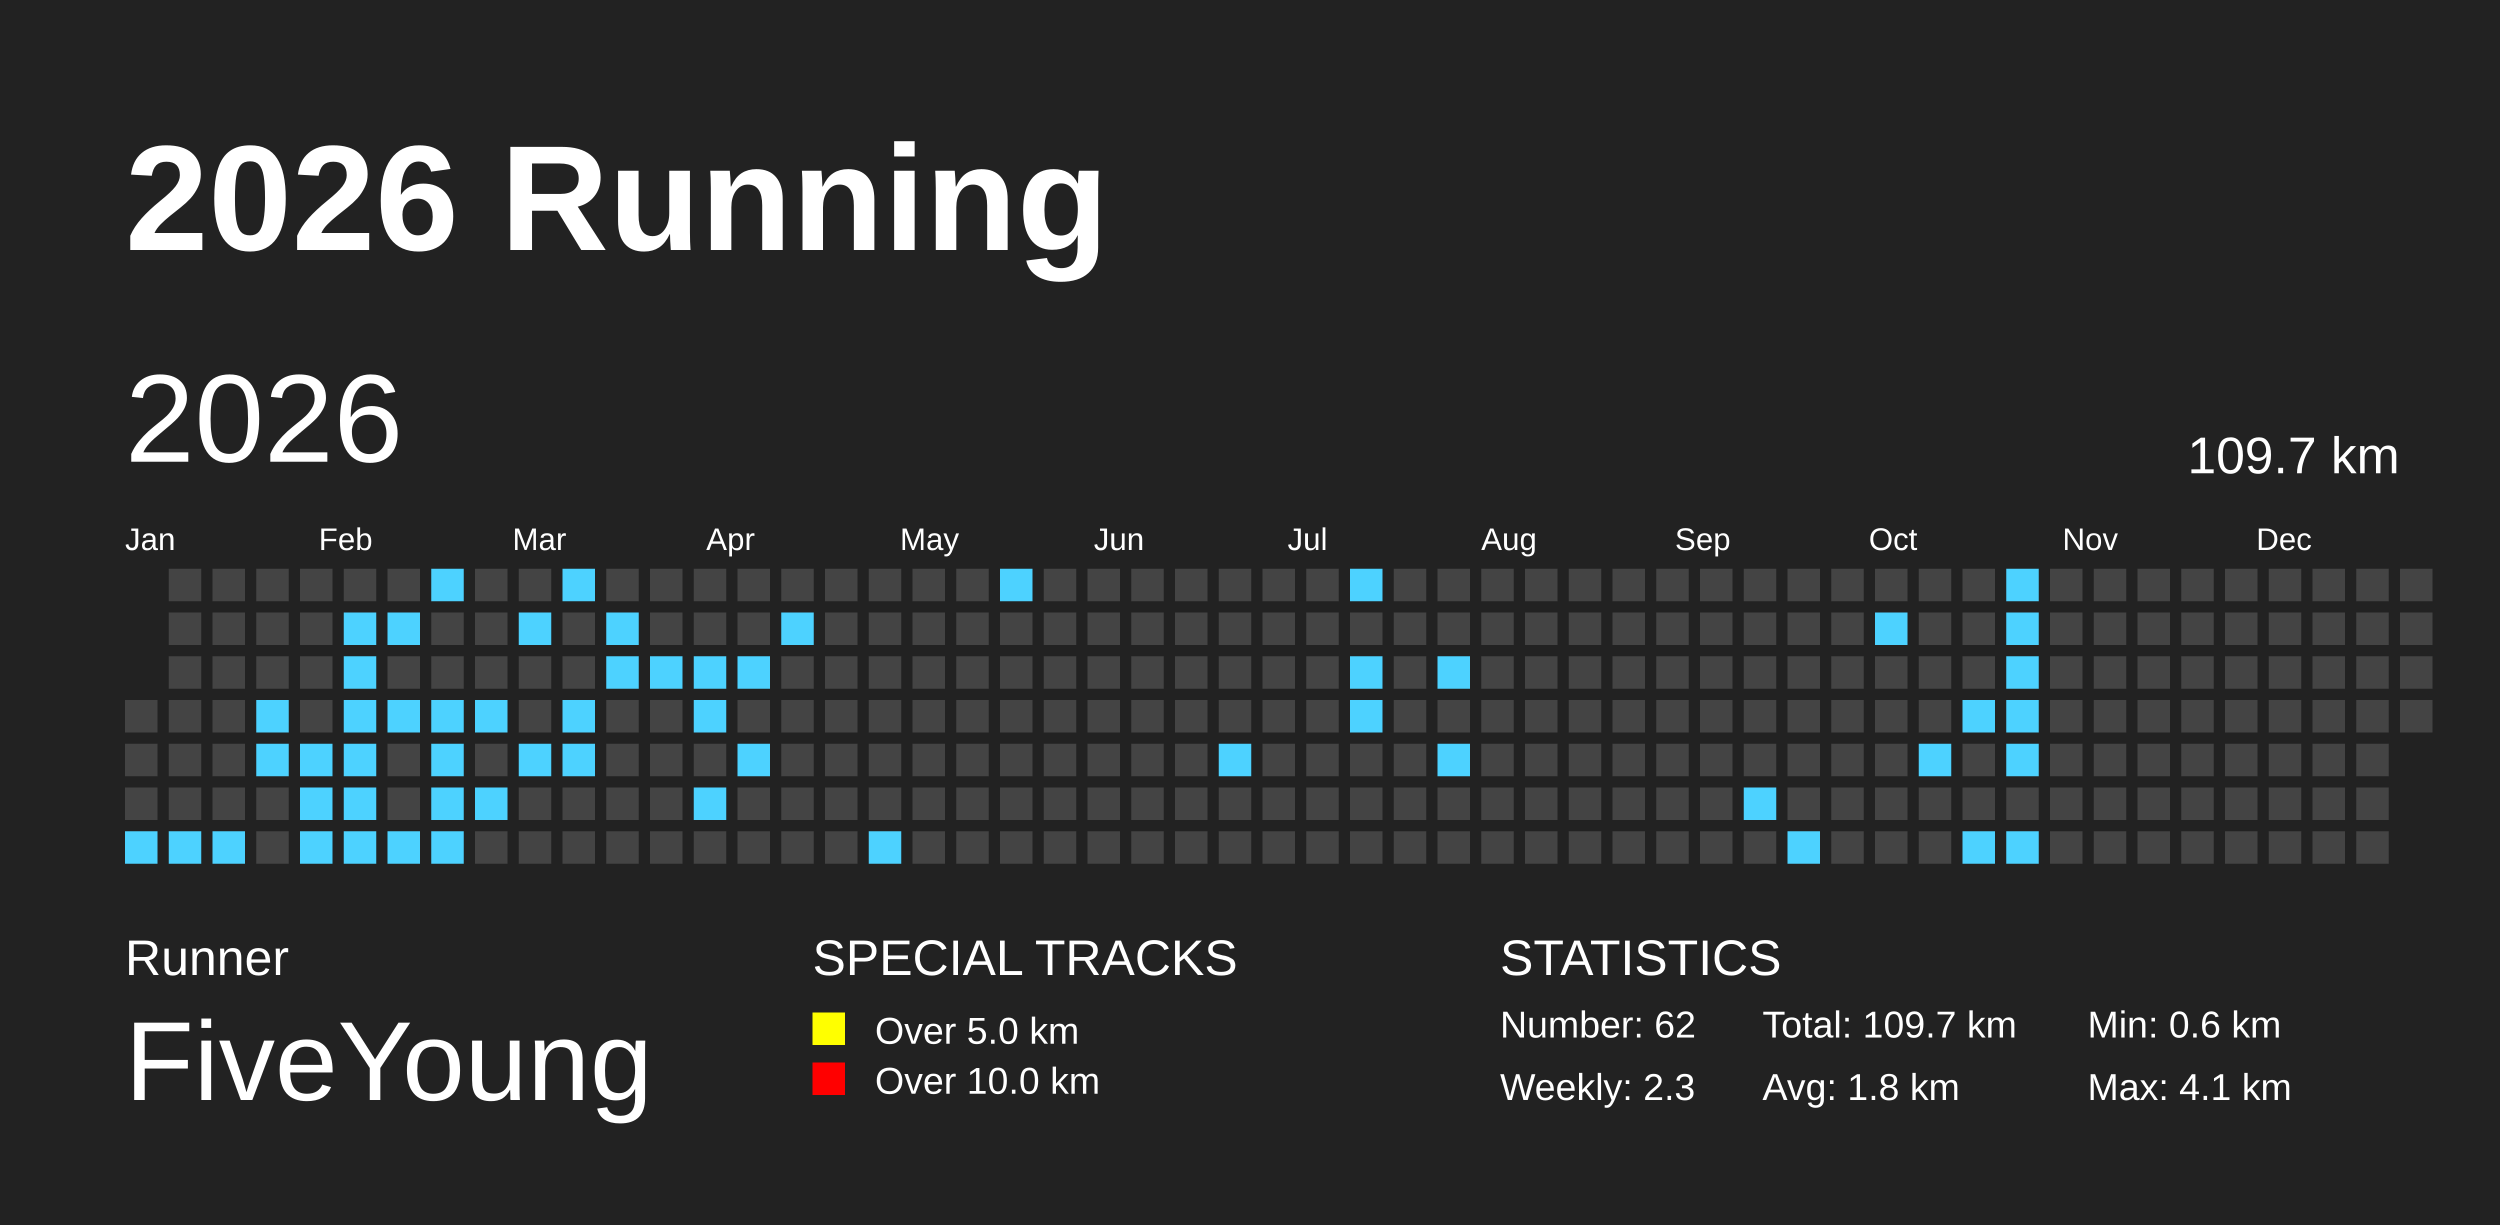
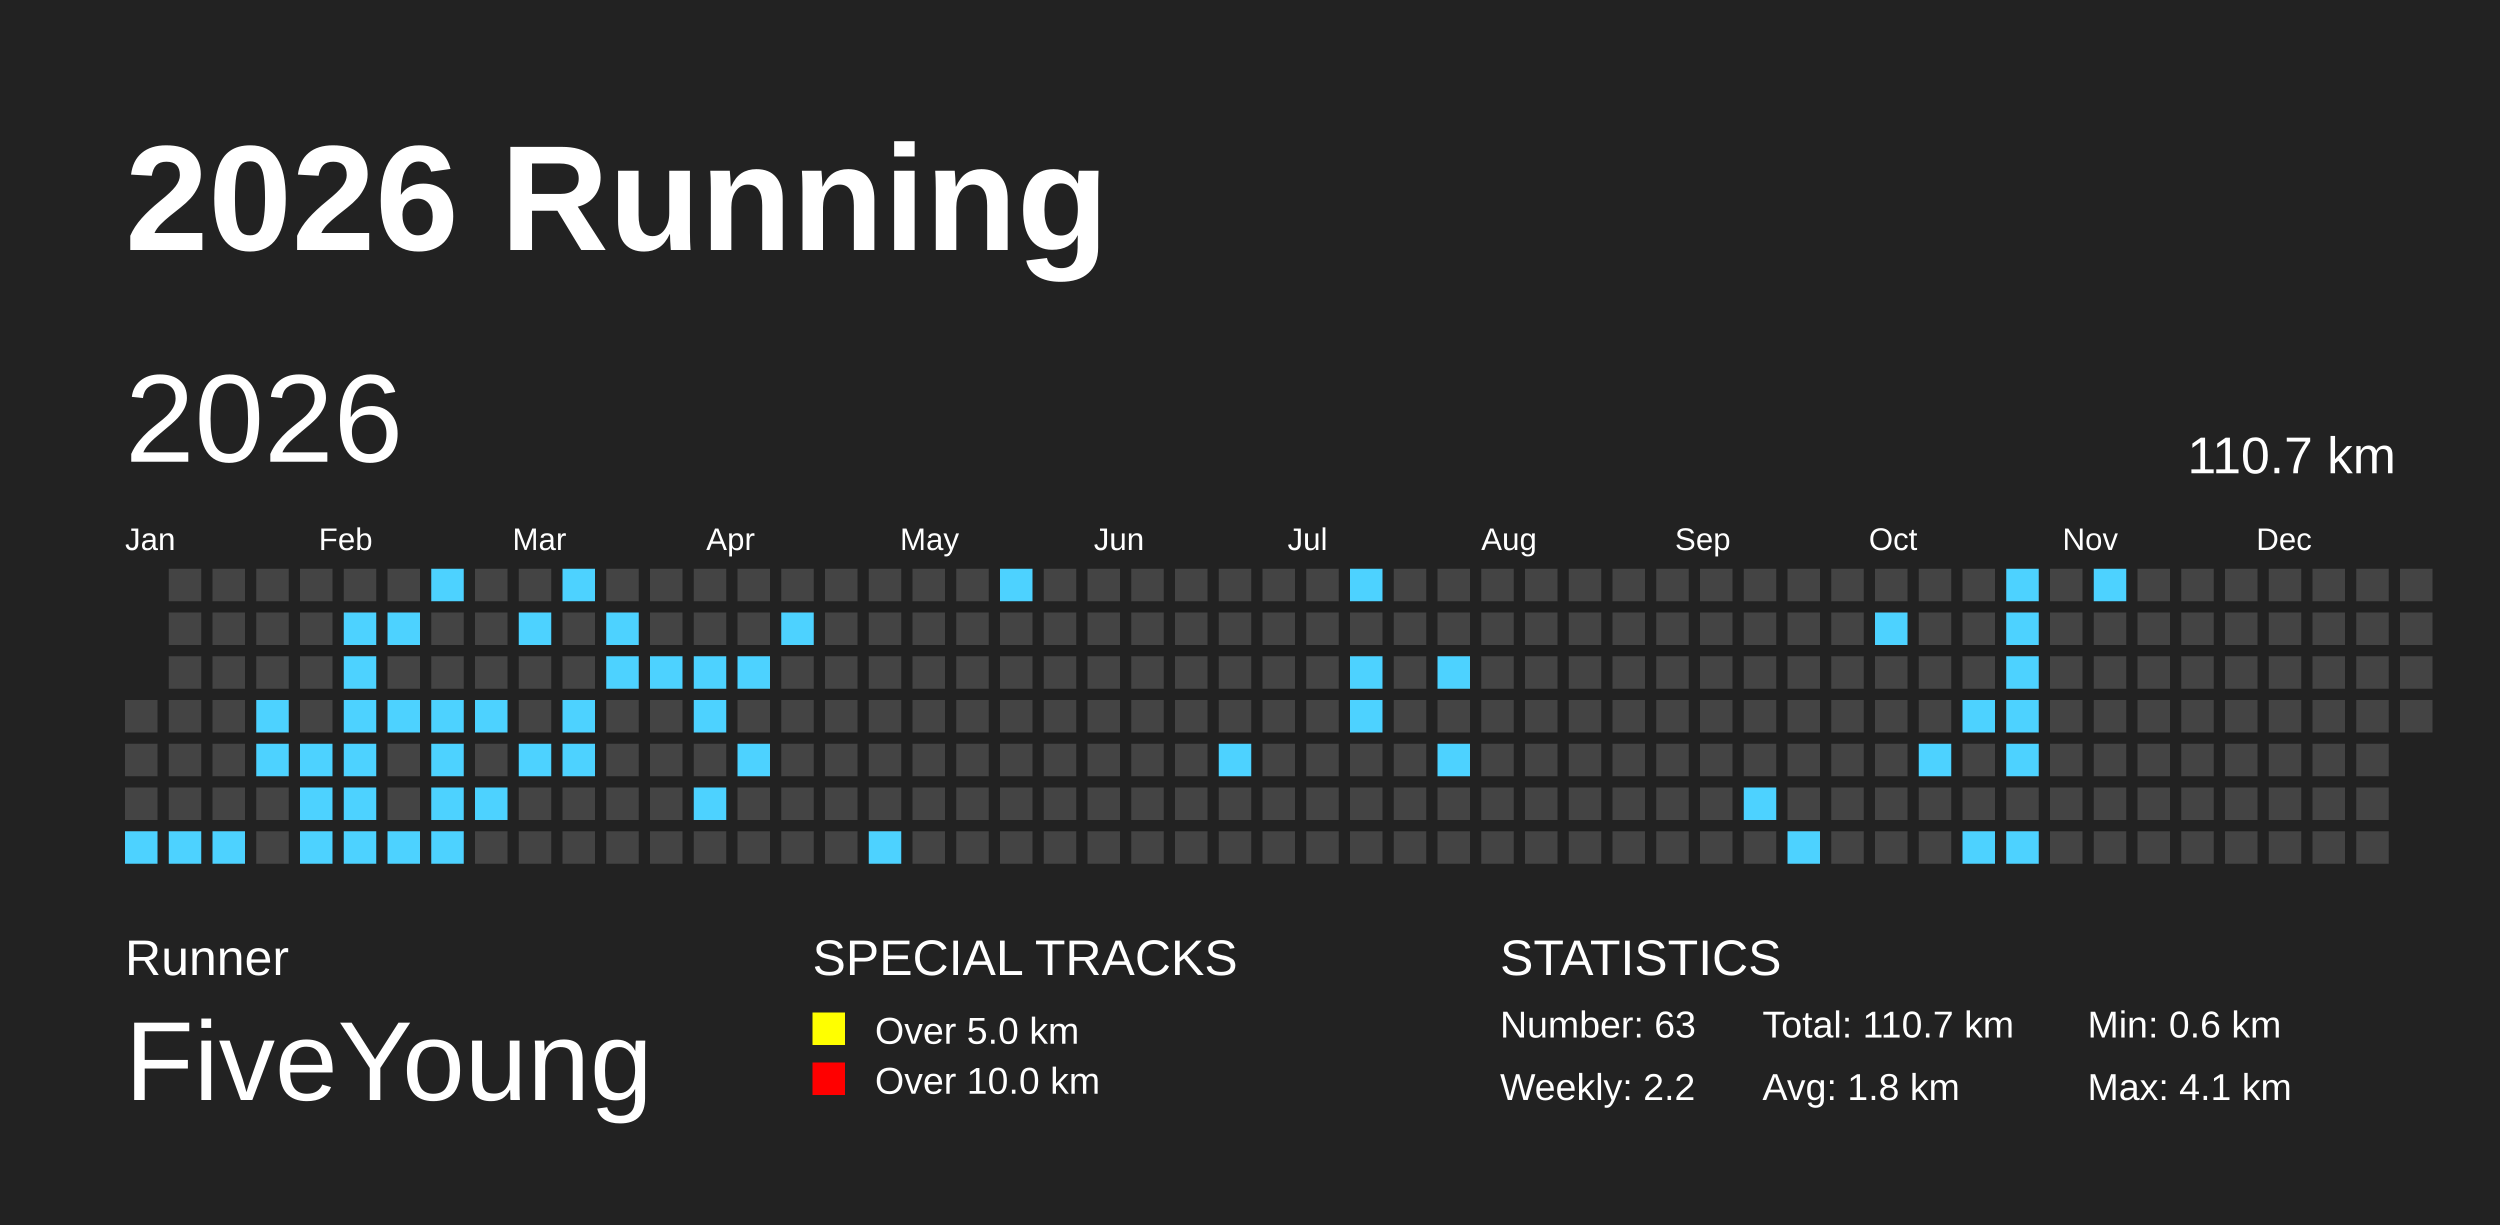
<svg xmlns="http://www.w3.org/2000/svg" baseProfile="full" height="98mm" version="1.1" viewBox="0,0,200,98" width="200mm">
  <defs />
  <rect fill="#222222" height="98" width="200" x="0" y="0" />
  <text fill="#FFFFFF" style="font-size:12px; font-family:Arial; font-weight:bold;" x="10" y="20">2026 Running</text>
  <text fill="#FFFFFF" style="font-size:4px; font-family:Arial" x="10" y="78">Runner</text>
  <text fill="#FFFFFF" style="font-size:9px; font-family:Arial" x="10" y="88">FiveYoung</text>
  <text fill="#FFFFFF" style="font-size:4px; font-family:Arial" x="65" y="78">SPECIAL TRACKS</text>
  <rect fill="yellow" height="2.6" width="2.6" x="65" y="81" />
  <text fill="#FFFFFF" style="font-size:3px; font-family:Arial" x="70" y="83.5">Over 5.0 km</text>
  <rect fill="red" height="2.6" width="2.6" x="65" y="85" />
  <text fill="#FFFFFF" style="font-size:3px; font-family:Arial" x="70" y="87.5">Over 10.0 km</text>
  <text fill="#FFFFFF" style="font-size:4px; font-family:Arial" x="120" y="78">STATISTICS</text>
-   <text fill="#FFFFFF" style="font-size:3px; font-family:Arial" x="120" y="83">Number: 62</text>
-   <text fill="#FFFFFF" style="font-size:3px; font-family:Arial" x="120" y="88">Weekly: 2.3</text>
-   <text fill="#FFFFFF" style="font-size:3px; font-family:Arial" x="141" y="83">Total: 109.7 km</text>
+   <text fill="#FFFFFF" style="font-size:3px; font-family:Arial" x="120" y="83">Number: 63</text>
+   <text fill="#FFFFFF" style="font-size:3px; font-family:Arial" x="120" y="88">Weekly: 2.2</text>
+   <text fill="#FFFFFF" style="font-size:3px; font-family:Arial" x="141" y="83">Total: 110.7 km</text>
  <text fill="#FFFFFF" style="font-size:3px; font-family:Arial" x="141" y="88">Avg: 1.8 km</text>
  <text fill="#FFFFFF" style="font-size:3px; font-family:Arial" x="167" y="83">Min: 0.6 km</text>
  <text fill="#FFFFFF" style="font-size:3px; font-family:Arial" x="167" y="88">Max: 4.1 km</text>
  <text dominant-baseline="hanging" fill="#FFFFFF" style="font-size:10.0px; font-family:Arial;" x="10" y="30">2026</text>
-   <text dominant-baseline="hanging" fill="#FFFFFF" style="font-size:4.125px; font-family:Arial;" x="175" y="35">109.7 km</text>
+   <text dominant-baseline="hanging" fill="#FFFFFF" style="font-size:4.125px; font-family:Arial;" x="175" y="35">110.7 km</text>
  <text fill="#FFFFFF" style="font-size:2.5px; font-family:Arial" x="10.0" y="44">Jan</text>
  <text fill="#FFFFFF" style="font-size:2.5px; font-family:Arial" x="25.5" y="44">Feb</text>
  <text fill="#FFFFFF" style="font-size:2.5px; font-family:Arial" x="41.0" y="44">Mar</text>
  <text fill="#FFFFFF" style="font-size:2.5px; font-family:Arial" x="56.5" y="44">Apr</text>
  <text fill="#FFFFFF" style="font-size:2.5px; font-family:Arial" x="72.0" y="44">May</text>
  <text fill="#FFFFFF" style="font-size:2.5px; font-family:Arial" x="87.5" y="44">Jun</text>
  <text fill="#FFFFFF" style="font-size:2.5px; font-family:Arial" x="103.0" y="44">Jul</text>
  <text fill="#FFFFFF" style="font-size:2.5px; font-family:Arial" x="118.5" y="44">Aug</text>
  <text fill="#FFFFFF" style="font-size:2.5px; font-family:Arial" x="134.0" y="44">Sep</text>
  <text fill="#FFFFFF" style="font-size:2.5px; font-family:Arial" x="149.5" y="44">Oct</text>
  <text fill="#FFFFFF" style="font-size:2.5px; font-family:Arial" x="165.0" y="44">Nov</text>
  <text fill="#FFFFFF" style="font-size:2.5px; font-family:Arial" x="180.5" y="44">Dec</text>
  <rect fill="#444444" height="2.6" width="2.6" x="10.0" y="56.0" />
  <rect fill="#444444" height="2.6" width="2.6" x="10.0" y="59.5" />
  <rect fill="#444444" height="2.6" width="2.6" x="10.0" y="63.0" />
  <rect fill="#4DD2FF" height="2.6" width="2.6" x="10.0" y="66.5" />
  <rect fill="#444444" height="2.6" width="2.6" x="13.5" y="45.5" />
  <rect fill="#444444" height="2.6" width="2.6" x="13.5" y="49.0" />
  <rect fill="#444444" height="2.6" width="2.6" x="13.5" y="52.5" />
  <rect fill="#444444" height="2.6" width="2.6" x="13.5" y="56.0" />
  <rect fill="#444444" height="2.6" width="2.6" x="13.5" y="59.5" />
  <rect fill="#444444" height="2.6" width="2.6" x="13.5" y="63.0" />
  <rect fill="#4DD2FF" height="2.6" width="2.6" x="13.5" y="66.5" />
  <rect fill="#444444" height="2.6" width="2.6" x="17.0" y="45.5" />
  <rect fill="#444444" height="2.6" width="2.6" x="17.0" y="49.0" />
  <rect fill="#444444" height="2.6" width="2.6" x="17.0" y="52.5" />
  <rect fill="#444444" height="2.6" width="2.6" x="17.0" y="56.0" />
  <rect fill="#444444" height="2.6" width="2.6" x="17.0" y="59.5" />
  <rect fill="#444444" height="2.6" width="2.6" x="17.0" y="63.0" />
  <rect fill="#4DD2FF" height="2.6" width="2.6" x="17.0" y="66.5" />
  <rect fill="#444444" height="2.6" width="2.6" x="20.5" y="45.5" />
  <rect fill="#444444" height="2.6" width="2.6" x="20.5" y="49.0" />
  <rect fill="#444444" height="2.6" width="2.6" x="20.5" y="52.5" />
  <rect fill="#4DD2FF" height="2.6" width="2.6" x="20.5" y="56.0" />
  <rect fill="#4DD2FF" height="2.6" width="2.6" x="20.5" y="59.5" />
  <rect fill="#444444" height="2.6" width="2.6" x="20.5" y="63.0" />
  <rect fill="#444444" height="2.6" width="2.6" x="20.5" y="66.5" />
  <rect fill="#444444" height="2.6" width="2.6" x="24.0" y="45.5" />
  <rect fill="#444444" height="2.6" width="2.6" x="24.0" y="49.0" />
  <rect fill="#444444" height="2.6" width="2.6" x="24.0" y="52.5" />
  <rect fill="#444444" height="2.6" width="2.6" x="24.0" y="56.0" />
  <rect fill="#4DD2FF" height="2.6" width="2.6" x="24.0" y="59.5" />
  <rect fill="#4DD2FF" height="2.6" width="2.6" x="24.0" y="63.0" />
  <rect fill="#4DD2FF" height="2.6" width="2.6" x="24.0" y="66.5" />
  <rect fill="#444444" height="2.6" width="2.6" x="27.5" y="45.5" />
  <rect fill="#4DD2FF" height="2.6" width="2.6" x="27.5" y="49.0" />
  <rect fill="#4DD2FF" height="2.6" width="2.6" x="27.5" y="52.5" />
  <rect fill="#4DD2FF" height="2.6" width="2.6" x="27.5" y="56.0" />
  <rect fill="#4DD2FF" height="2.6" width="2.6" x="27.5" y="59.5" />
  <rect fill="#4DD2FF" height="2.6" width="2.6" x="27.5" y="63.0" />
  <rect fill="#4DD2FF" height="2.6" width="2.6" x="27.5" y="66.5" />
  <rect fill="#444444" height="2.6" width="2.6" x="31.0" y="45.5" />
  <rect fill="#4DD2FF" height="2.6" width="2.6" x="31.0" y="49.0" />
  <rect fill="#444444" height="2.6" width="2.6" x="31.0" y="52.5" />
  <rect fill="#4DD2FF" height="2.6" width="2.6" x="31.0" y="56.0" />
  <rect fill="#444444" height="2.6" width="2.6" x="31.0" y="59.5" />
  <rect fill="#444444" height="2.6" width="2.6" x="31.0" y="63.0" />
  <rect fill="#4DD2FF" height="2.6" width="2.6" x="31.0" y="66.5" />
  <rect fill="#4DD2FF" height="2.6" width="2.6" x="34.5" y="45.5" />
  <rect fill="#444444" height="2.6" width="2.6" x="34.5" y="49.0" />
  <rect fill="#444444" height="2.6" width="2.6" x="34.5" y="52.5" />
  <rect fill="#4DD2FF" height="2.6" width="2.6" x="34.5" y="56.0" />
  <rect fill="#4DD2FF" height="2.6" width="2.6" x="34.5" y="59.5" />
  <rect fill="#4DD2FF" height="2.6" width="2.6" x="34.5" y="63.0" />
  <rect fill="#4DD2FF" height="2.6" width="2.6" x="34.5" y="66.5" />
  <rect fill="#444444" height="2.6" width="2.6" x="38.0" y="45.5" />
  <rect fill="#444444" height="2.6" width="2.6" x="38.0" y="49.0" />
  <rect fill="#444444" height="2.6" width="2.6" x="38.0" y="52.5" />
  <rect fill="#4DD2FF" height="2.6" width="2.6" x="38.0" y="56.0" />
  <rect fill="#444444" height="2.6" width="2.6" x="38.0" y="59.5" />
  <rect fill="#4DD2FF" height="2.6" width="2.6" x="38.0" y="63.0" />
  <rect fill="#444444" height="2.6" width="2.6" x="38.0" y="66.5" />
  <rect fill="#444444" height="2.6" width="2.6" x="41.5" y="45.5" />
  <rect fill="#4DD2FF" height="2.6" width="2.6" x="41.5" y="49.0" />
  <rect fill="#444444" height="2.6" width="2.6" x="41.5" y="52.5" />
  <rect fill="#444444" height="2.6" width="2.6" x="41.5" y="56.0" />
  <rect fill="#4DD2FF" height="2.6" width="2.6" x="41.5" y="59.5" />
  <rect fill="#444444" height="2.6" width="2.6" x="41.5" y="63.0" />
  <rect fill="#444444" height="2.6" width="2.6" x="41.5" y="66.5" />
  <rect fill="#4DD2FF" height="2.6" width="2.6" x="45.0" y="45.5" />
  <rect fill="#444444" height="2.6" width="2.6" x="45.0" y="49.0" />
  <rect fill="#444444" height="2.6" width="2.6" x="45.0" y="52.5" />
  <rect fill="#4DD2FF" height="2.6" width="2.6" x="45.0" y="56.0" />
  <rect fill="#4DD2FF" height="2.6" width="2.6" x="45.0" y="59.5" />
  <rect fill="#444444" height="2.6" width="2.6" x="45.0" y="63.0" />
  <rect fill="#444444" height="2.6" width="2.6" x="45.0" y="66.5" />
  <rect fill="#444444" height="2.6" width="2.6" x="48.5" y="45.5" />
  <rect fill="#4DD2FF" height="2.6" width="2.6" x="48.5" y="49.0" />
  <rect fill="#4DD2FF" height="2.6" width="2.6" x="48.5" y="52.5" />
  <rect fill="#444444" height="2.6" width="2.6" x="48.5" y="56.0" />
  <rect fill="#444444" height="2.6" width="2.6" x="48.5" y="59.5" />
  <rect fill="#444444" height="2.6" width="2.6" x="48.5" y="63.0" />
  <rect fill="#444444" height="2.6" width="2.6" x="48.5" y="66.5" />
  <rect fill="#444444" height="2.6" width="2.6" x="52.0" y="45.5" />
  <rect fill="#444444" height="2.6" width="2.6" x="52.0" y="49.0" />
  <rect fill="#4DD2FF" height="2.6" width="2.6" x="52.0" y="52.5" />
  <rect fill="#444444" height="2.6" width="2.6" x="52.0" y="56.0" />
  <rect fill="#444444" height="2.6" width="2.6" x="52.0" y="59.5" />
  <rect fill="#444444" height="2.6" width="2.6" x="52.0" y="63.0" />
  <rect fill="#444444" height="2.6" width="2.6" x="52.0" y="66.5" />
  <rect fill="#444444" height="2.6" width="2.6" x="55.5" y="45.5" />
  <rect fill="#444444" height="2.6" width="2.6" x="55.5" y="49.0" />
  <rect fill="#4DD2FF" height="2.6" width="2.6" x="55.5" y="52.5" />
  <rect fill="#4DD2FF" height="2.6" width="2.6" x="55.5" y="56.0" />
  <rect fill="#444444" height="2.6" width="2.6" x="55.5" y="59.5" />
  <rect fill="#4DD2FF" height="2.6" width="2.6" x="55.5" y="63.0" />
  <rect fill="#444444" height="2.6" width="2.6" x="55.5" y="66.5" />
  <rect fill="#444444" height="2.6" width="2.6" x="59.0" y="45.5" />
  <rect fill="#444444" height="2.6" width="2.6" x="59.0" y="49.0" />
  <rect fill="#4DD2FF" height="2.6" width="2.6" x="59.0" y="52.5" />
  <rect fill="#444444" height="2.6" width="2.6" x="59.0" y="56.0" />
  <rect fill="#4DD2FF" height="2.6" width="2.6" x="59.0" y="59.5" />
  <rect fill="#444444" height="2.6" width="2.6" x="59.0" y="63.0" />
  <rect fill="#444444" height="2.6" width="2.6" x="59.0" y="66.5" />
  <rect fill="#444444" height="2.6" width="2.6" x="62.5" y="45.5" />
  <rect fill="#4DD2FF" height="2.6" width="2.6" x="62.5" y="49.0" />
  <rect fill="#444444" height="2.6" width="2.6" x="62.5" y="52.5" />
  <rect fill="#444444" height="2.6" width="2.6" x="62.5" y="56.0" />
  <rect fill="#444444" height="2.6" width="2.6" x="62.5" y="59.5" />
  <rect fill="#444444" height="2.6" width="2.6" x="62.5" y="63.0" />
  <rect fill="#444444" height="2.6" width="2.6" x="62.5" y="66.5" />
  <rect fill="#444444" height="2.6" width="2.6" x="66.0" y="45.5" />
  <rect fill="#444444" height="2.6" width="2.6" x="66.0" y="49.0" />
  <rect fill="#444444" height="2.6" width="2.6" x="66.0" y="52.5" />
  <rect fill="#444444" height="2.6" width="2.6" x="66.0" y="56.0" />
  <rect fill="#444444" height="2.6" width="2.6" x="66.0" y="59.5" />
  <rect fill="#444444" height="2.6" width="2.6" x="66.0" y="63.0" />
  <rect fill="#444444" height="2.6" width="2.6" x="66.0" y="66.5" />
  <rect fill="#444444" height="2.6" width="2.6" x="69.5" y="45.5" />
  <rect fill="#444444" height="2.6" width="2.6" x="69.5" y="49.0" />
  <rect fill="#444444" height="2.6" width="2.6" x="69.5" y="52.5" />
  <rect fill="#444444" height="2.6" width="2.6" x="69.5" y="56.0" />
  <rect fill="#444444" height="2.6" width="2.6" x="69.5" y="59.5" />
  <rect fill="#444444" height="2.6" width="2.6" x="69.5" y="63.0" />
  <rect fill="#4DD2FF" height="2.6" width="2.6" x="69.5" y="66.5" />
  <rect fill="#444444" height="2.6" width="2.6" x="73.0" y="45.5" />
  <rect fill="#444444" height="2.6" width="2.6" x="73.0" y="49.0" />
  <rect fill="#444444" height="2.6" width="2.6" x="73.0" y="52.5" />
  <rect fill="#444444" height="2.6" width="2.6" x="73.0" y="56.0" />
  <rect fill="#444444" height="2.6" width="2.6" x="73.0" y="59.5" />
  <rect fill="#444444" height="2.6" width="2.6" x="73.0" y="63.0" />
  <rect fill="#444444" height="2.6" width="2.6" x="73.0" y="66.5" />
  <rect fill="#444444" height="2.6" width="2.6" x="76.5" y="45.5" />
  <rect fill="#444444" height="2.6" width="2.6" x="76.5" y="49.0" />
  <rect fill="#444444" height="2.6" width="2.6" x="76.5" y="52.5" />
  <rect fill="#444444" height="2.6" width="2.6" x="76.5" y="56.0" />
  <rect fill="#444444" height="2.6" width="2.6" x="76.5" y="59.5" />
  <rect fill="#444444" height="2.6" width="2.6" x="76.5" y="63.0" />
  <rect fill="#444444" height="2.6" width="2.6" x="76.5" y="66.5" />
  <rect fill="#4DD2FF" height="2.6" width="2.6" x="80.0" y="45.5" />
  <rect fill="#444444" height="2.6" width="2.6" x="80.0" y="49.0" />
  <rect fill="#444444" height="2.6" width="2.6" x="80.0" y="52.5" />
  <rect fill="#444444" height="2.6" width="2.6" x="80.0" y="56.0" />
  <rect fill="#444444" height="2.6" width="2.6" x="80.0" y="59.5" />
  <rect fill="#444444" height="2.6" width="2.6" x="80.0" y="63.0" />
  <rect fill="#444444" height="2.6" width="2.6" x="80.0" y="66.5" />
  <rect fill="#444444" height="2.6" width="2.6" x="83.5" y="45.5" />
  <rect fill="#444444" height="2.6" width="2.6" x="83.5" y="49.0" />
  <rect fill="#444444" height="2.6" width="2.6" x="83.5" y="52.5" />
  <rect fill="#444444" height="2.6" width="2.6" x="83.5" y="56.0" />
  <rect fill="#444444" height="2.6" width="2.6" x="83.5" y="59.5" />
  <rect fill="#444444" height="2.6" width="2.6" x="83.5" y="63.0" />
  <rect fill="#444444" height="2.6" width="2.6" x="83.5" y="66.5" />
  <rect fill="#444444" height="2.6" width="2.6" x="87.0" y="45.5" />
  <rect fill="#444444" height="2.6" width="2.6" x="87.0" y="49.0" />
  <rect fill="#444444" height="2.6" width="2.6" x="87.0" y="52.5" />
  <rect fill="#444444" height="2.6" width="2.6" x="87.0" y="56.0" />
  <rect fill="#444444" height="2.6" width="2.6" x="87.0" y="59.5" />
  <rect fill="#444444" height="2.6" width="2.6" x="87.0" y="63.0" />
  <rect fill="#444444" height="2.6" width="2.6" x="87.0" y="66.5" />
  <rect fill="#444444" height="2.6" width="2.6" x="90.5" y="45.5" />
  <rect fill="#444444" height="2.6" width="2.6" x="90.5" y="49.0" />
  <rect fill="#444444" height="2.6" width="2.6" x="90.5" y="52.5" />
  <rect fill="#444444" height="2.6" width="2.6" x="90.5" y="56.0" />
  <rect fill="#444444" height="2.6" width="2.6" x="90.5" y="59.5" />
  <rect fill="#444444" height="2.6" width="2.6" x="90.5" y="63.0" />
  <rect fill="#444444" height="2.6" width="2.6" x="90.5" y="66.5" />
  <rect fill="#444444" height="2.6" width="2.6" x="94.0" y="45.5" />
  <rect fill="#444444" height="2.6" width="2.6" x="94.0" y="49.0" />
  <rect fill="#444444" height="2.6" width="2.6" x="94.0" y="52.5" />
  <rect fill="#444444" height="2.6" width="2.6" x="94.0" y="56.0" />
  <rect fill="#444444" height="2.6" width="2.6" x="94.0" y="59.5" />
  <rect fill="#444444" height="2.6" width="2.6" x="94.0" y="63.0" />
  <rect fill="#444444" height="2.6" width="2.6" x="94.0" y="66.5" />
  <rect fill="#444444" height="2.6" width="2.6" x="97.5" y="45.5" />
  <rect fill="#444444" height="2.6" width="2.6" x="97.5" y="49.0" />
  <rect fill="#444444" height="2.6" width="2.6" x="97.5" y="52.5" />
  <rect fill="#444444" height="2.6" width="2.6" x="97.5" y="56.0" />
  <rect fill="#4DD2FF" height="2.6" width="2.6" x="97.5" y="59.5" />
  <rect fill="#444444" height="2.6" width="2.6" x="97.5" y="63.0" />
  <rect fill="#444444" height="2.6" width="2.6" x="97.5" y="66.5" />
  <rect fill="#444444" height="2.6" width="2.6" x="101.0" y="45.5" />
  <rect fill="#444444" height="2.6" width="2.6" x="101.0" y="49.0" />
  <rect fill="#444444" height="2.6" width="2.6" x="101.0" y="52.5" />
  <rect fill="#444444" height="2.6" width="2.6" x="101.0" y="56.0" />
  <rect fill="#444444" height="2.6" width="2.6" x="101.0" y="59.5" />
  <rect fill="#444444" height="2.6" width="2.6" x="101.0" y="63.0" />
  <rect fill="#444444" height="2.6" width="2.6" x="101.0" y="66.5" />
  <rect fill="#444444" height="2.6" width="2.6" x="104.5" y="45.5" />
  <rect fill="#444444" height="2.6" width="2.6" x="104.5" y="49.0" />
  <rect fill="#444444" height="2.6" width="2.6" x="104.5" y="52.5" />
  <rect fill="#444444" height="2.6" width="2.6" x="104.5" y="56.0" />
  <rect fill="#444444" height="2.6" width="2.6" x="104.5" y="59.5" />
  <rect fill="#444444" height="2.6" width="2.6" x="104.5" y="63.0" />
  <rect fill="#444444" height="2.6" width="2.6" x="104.5" y="66.5" />
  <rect fill="#4DD2FF" height="2.6" width="2.6" x="108.0" y="45.5" />
  <rect fill="#444444" height="2.6" width="2.6" x="108.0" y="49.0" />
  <rect fill="#4DD2FF" height="2.6" width="2.6" x="108.0" y="52.5" />
  <rect fill="#4DD2FF" height="2.6" width="2.6" x="108.0" y="56.0" />
  <rect fill="#444444" height="2.6" width="2.6" x="108.0" y="59.5" />
  <rect fill="#444444" height="2.6" width="2.6" x="108.0" y="63.0" />
  <rect fill="#444444" height="2.6" width="2.6" x="108.0" y="66.5" />
  <rect fill="#444444" height="2.6" width="2.6" x="111.5" y="45.5" />
  <rect fill="#444444" height="2.6" width="2.6" x="111.5" y="49.0" />
  <rect fill="#444444" height="2.6" width="2.6" x="111.5" y="52.5" />
  <rect fill="#444444" height="2.6" width="2.6" x="111.5" y="56.0" />
  <rect fill="#444444" height="2.6" width="2.6" x="111.5" y="59.5" />
  <rect fill="#444444" height="2.6" width="2.6" x="111.5" y="63.0" />
  <rect fill="#444444" height="2.6" width="2.6" x="111.5" y="66.5" />
  <rect fill="#444444" height="2.6" width="2.6" x="115.0" y="45.5" />
  <rect fill="#444444" height="2.6" width="2.6" x="115.0" y="49.0" />
  <rect fill="#4DD2FF" height="2.6" width="2.6" x="115.0" y="52.5" />
  <rect fill="#444444" height="2.6" width="2.6" x="115.0" y="56.0" />
  <rect fill="#4DD2FF" height="2.6" width="2.6" x="115.0" y="59.5" />
  <rect fill="#444444" height="2.6" width="2.6" x="115.0" y="63.0" />
  <rect fill="#444444" height="2.6" width="2.6" x="115.0" y="66.5" />
  <rect fill="#444444" height="2.6" width="2.6" x="118.5" y="45.5" />
  <rect fill="#444444" height="2.6" width="2.6" x="118.5" y="49.0" />
  <rect fill="#444444" height="2.6" width="2.6" x="118.5" y="52.5" />
  <rect fill="#444444" height="2.6" width="2.6" x="118.5" y="56.0" />
  <rect fill="#444444" height="2.6" width="2.6" x="118.5" y="59.5" />
  <rect fill="#444444" height="2.6" width="2.6" x="118.5" y="63.0" />
  <rect fill="#444444" height="2.6" width="2.6" x="118.5" y="66.5" />
  <rect fill="#444444" height="2.6" width="2.6" x="122.0" y="45.5" />
  <rect fill="#444444" height="2.6" width="2.6" x="122.0" y="49.0" />
  <rect fill="#444444" height="2.6" width="2.6" x="122.0" y="52.5" />
  <rect fill="#444444" height="2.6" width="2.6" x="122.0" y="56.0" />
  <rect fill="#444444" height="2.6" width="2.6" x="122.0" y="59.5" />
  <rect fill="#444444" height="2.6" width="2.6" x="122.0" y="63.0" />
  <rect fill="#444444" height="2.6" width="2.6" x="122.0" y="66.5" />
  <rect fill="#444444" height="2.6" width="2.6" x="125.5" y="45.5" />
  <rect fill="#444444" height="2.6" width="2.6" x="125.5" y="49.0" />
  <rect fill="#444444" height="2.6" width="2.6" x="125.5" y="52.5" />
  <rect fill="#444444" height="2.6" width="2.6" x="125.5" y="56.0" />
  <rect fill="#444444" height="2.6" width="2.6" x="125.5" y="59.5" />
  <rect fill="#444444" height="2.6" width="2.6" x="125.5" y="63.0" />
  <rect fill="#444444" height="2.6" width="2.6" x="125.5" y="66.5" />
  <rect fill="#444444" height="2.6" width="2.6" x="129.0" y="45.5" />
  <rect fill="#444444" height="2.6" width="2.6" x="129.0" y="49.0" />
  <rect fill="#444444" height="2.6" width="2.6" x="129.0" y="52.5" />
  <rect fill="#444444" height="2.6" width="2.6" x="129.0" y="56.0" />
  <rect fill="#444444" height="2.6" width="2.6" x="129.0" y="59.5" />
  <rect fill="#444444" height="2.6" width="2.6" x="129.0" y="63.0" />
  <rect fill="#444444" height="2.6" width="2.6" x="129.0" y="66.5" />
  <rect fill="#444444" height="2.6" width="2.6" x="132.5" y="45.5" />
  <rect fill="#444444" height="2.6" width="2.6" x="132.5" y="49.0" />
  <rect fill="#444444" height="2.6" width="2.6" x="132.5" y="52.5" />
  <rect fill="#444444" height="2.6" width="2.6" x="132.5" y="56.0" />
  <rect fill="#444444" height="2.6" width="2.6" x="132.5" y="59.5" />
  <rect fill="#444444" height="2.6" width="2.6" x="132.5" y="63.0" />
  <rect fill="#444444" height="2.6" width="2.6" x="132.5" y="66.5" />
  <rect fill="#444444" height="2.6" width="2.6" x="136.0" y="45.5" />
  <rect fill="#444444" height="2.6" width="2.6" x="136.0" y="49.0" />
  <rect fill="#444444" height="2.6" width="2.6" x="136.0" y="52.5" />
  <rect fill="#444444" height="2.6" width="2.6" x="136.0" y="56.0" />
  <rect fill="#444444" height="2.6" width="2.6" x="136.0" y="59.5" />
  <rect fill="#444444" height="2.6" width="2.6" x="136.0" y="63.0" />
  <rect fill="#444444" height="2.6" width="2.6" x="136.0" y="66.5" />
  <rect fill="#444444" height="2.6" width="2.6" x="139.5" y="45.5" />
  <rect fill="#444444" height="2.6" width="2.6" x="139.5" y="49.0" />
  <rect fill="#444444" height="2.6" width="2.6" x="139.5" y="52.5" />
  <rect fill="#444444" height="2.6" width="2.6" x="139.5" y="56.0" />
  <rect fill="#444444" height="2.6" width="2.6" x="139.5" y="59.5" />
  <rect fill="#4DD2FF" height="2.6" width="2.6" x="139.5" y="63.0" />
  <rect fill="#444444" height="2.6" width="2.6" x="139.5" y="66.5" />
  <rect fill="#444444" height="2.6" width="2.6" x="143.0" y="45.5" />
  <rect fill="#444444" height="2.6" width="2.6" x="143.0" y="49.0" />
  <rect fill="#444444" height="2.6" width="2.6" x="143.0" y="52.5" />
  <rect fill="#444444" height="2.6" width="2.6" x="143.0" y="56.0" />
  <rect fill="#444444" height="2.6" width="2.6" x="143.0" y="59.5" />
  <rect fill="#444444" height="2.6" width="2.6" x="143.0" y="63.0" />
  <rect fill="#4DD2FF" height="2.6" width="2.6" x="143.0" y="66.5" />
  <rect fill="#444444" height="2.6" width="2.6" x="146.5" y="45.5" />
  <rect fill="#444444" height="2.6" width="2.6" x="146.5" y="49.0" />
  <rect fill="#444444" height="2.6" width="2.6" x="146.5" y="52.5" />
  <rect fill="#444444" height="2.6" width="2.6" x="146.5" y="56.0" />
  <rect fill="#444444" height="2.6" width="2.6" x="146.5" y="59.5" />
  <rect fill="#444444" height="2.6" width="2.6" x="146.5" y="63.0" />
  <rect fill="#444444" height="2.6" width="2.6" x="146.5" y="66.5" />
  <rect fill="#444444" height="2.6" width="2.6" x="150.0" y="45.5" />
  <rect fill="#4DD2FF" height="2.6" width="2.6" x="150.0" y="49.0" />
  <rect fill="#444444" height="2.6" width="2.6" x="150.0" y="52.5" />
  <rect fill="#444444" height="2.6" width="2.6" x="150.0" y="56.0" />
  <rect fill="#444444" height="2.6" width="2.6" x="150.0" y="59.5" />
  <rect fill="#444444" height="2.6" width="2.6" x="150.0" y="63.0" />
  <rect fill="#444444" height="2.6" width="2.6" x="150.0" y="66.5" />
  <rect fill="#444444" height="2.6" width="2.6" x="153.5" y="45.5" />
  <rect fill="#444444" height="2.6" width="2.6" x="153.5" y="49.0" />
  <rect fill="#444444" height="2.6" width="2.6" x="153.5" y="52.5" />
  <rect fill="#444444" height="2.6" width="2.6" x="153.5" y="56.0" />
  <rect fill="#4DD2FF" height="2.6" width="2.6" x="153.5" y="59.5" />
  <rect fill="#444444" height="2.6" width="2.6" x="153.5" y="63.0" />
  <rect fill="#444444" height="2.6" width="2.6" x="153.5" y="66.5" />
  <rect fill="#444444" height="2.6" width="2.6" x="157.0" y="45.5" />
  <rect fill="#444444" height="2.6" width="2.6" x="157.0" y="49.0" />
  <rect fill="#444444" height="2.6" width="2.6" x="157.0" y="52.5" />
  <rect fill="#4DD2FF" height="2.6" width="2.6" x="157.0" y="56.0" />
  <rect fill="#444444" height="2.6" width="2.6" x="157.0" y="59.5" />
  <rect fill="#444444" height="2.6" width="2.6" x="157.0" y="63.0" />
  <rect fill="#4DD2FF" height="2.6" width="2.6" x="157.0" y="66.5" />
  <rect fill="#4DD2FF" height="2.6" width="2.6" x="160.5" y="45.5" />
  <rect fill="#4DD2FF" height="2.6" width="2.6" x="160.5" y="49.0" />
  <rect fill="#4DD2FF" height="2.6" width="2.6" x="160.5" y="52.5" />
  <rect fill="#4DD2FF" height="2.6" width="2.6" x="160.5" y="56.0" />
  <rect fill="#4DD2FF" height="2.6" width="2.6" x="160.5" y="59.5" />
  <rect fill="#444444" height="2.6" width="2.6" x="160.5" y="63.0" />
  <rect fill="#4DD2FF" height="2.6" width="2.6" x="160.5" y="66.5" />
  <rect fill="#444444" height="2.6" width="2.6" x="164.0" y="45.5" />
  <rect fill="#444444" height="2.6" width="2.6" x="164.0" y="49.0" />
  <rect fill="#444444" height="2.6" width="2.6" x="164.0" y="52.5" />
  <rect fill="#444444" height="2.6" width="2.6" x="164.0" y="56.0" />
  <rect fill="#444444" height="2.6" width="2.6" x="164.0" y="59.5" />
  <rect fill="#444444" height="2.6" width="2.6" x="164.0" y="63.0" />
  <rect fill="#444444" height="2.6" width="2.6" x="164.0" y="66.5" />
-   <rect fill="#444444" height="2.6" width="2.6" x="167.5" y="45.5" />
+   <rect fill="#4DD2FF" height="2.6" width="2.6" x="167.5" y="45.5" />
  <rect fill="#444444" height="2.6" width="2.6" x="167.5" y="49.0" />
  <rect fill="#444444" height="2.6" width="2.6" x="167.5" y="52.5" />
  <rect fill="#444444" height="2.6" width="2.6" x="167.5" y="56.0" />
  <rect fill="#444444" height="2.6" width="2.6" x="167.5" y="59.5" />
  <rect fill="#444444" height="2.6" width="2.6" x="167.5" y="63.0" />
  <rect fill="#444444" height="2.6" width="2.6" x="167.5" y="66.5" />
  <rect fill="#444444" height="2.6" width="2.6" x="171.0" y="45.5" />
  <rect fill="#444444" height="2.6" width="2.6" x="171.0" y="49.0" />
  <rect fill="#444444" height="2.6" width="2.6" x="171.0" y="52.5" />
  <rect fill="#444444" height="2.6" width="2.6" x="171.0" y="56.0" />
  <rect fill="#444444" height="2.6" width="2.6" x="171.0" y="59.5" />
  <rect fill="#444444" height="2.6" width="2.6" x="171.0" y="63.0" />
  <rect fill="#444444" height="2.6" width="2.6" x="171.0" y="66.5" />
  <rect fill="#444444" height="2.6" width="2.6" x="174.5" y="45.5" />
  <rect fill="#444444" height="2.6" width="2.6" x="174.5" y="49.0" />
  <rect fill="#444444" height="2.6" width="2.6" x="174.5" y="52.5" />
  <rect fill="#444444" height="2.6" width="2.6" x="174.5" y="56.0" />
  <rect fill="#444444" height="2.6" width="2.6" x="174.5" y="59.5" />
  <rect fill="#444444" height="2.6" width="2.6" x="174.5" y="63.0" />
  <rect fill="#444444" height="2.6" width="2.6" x="174.5" y="66.5" />
  <rect fill="#444444" height="2.6" width="2.6" x="178.0" y="45.5" />
  <rect fill="#444444" height="2.6" width="2.6" x="178.0" y="49.0" />
  <rect fill="#444444" height="2.6" width="2.6" x="178.0" y="52.5" />
  <rect fill="#444444" height="2.6" width="2.6" x="178.0" y="56.0" />
  <rect fill="#444444" height="2.6" width="2.6" x="178.0" y="59.5" />
  <rect fill="#444444" height="2.6" width="2.6" x="178.0" y="63.0" />
  <rect fill="#444444" height="2.6" width="2.6" x="178.0" y="66.5" />
  <rect fill="#444444" height="2.6" width="2.6" x="181.5" y="45.5" />
  <rect fill="#444444" height="2.6" width="2.6" x="181.5" y="49.0" />
  <rect fill="#444444" height="2.6" width="2.6" x="181.5" y="52.5" />
  <rect fill="#444444" height="2.6" width="2.6" x="181.5" y="56.0" />
  <rect fill="#444444" height="2.6" width="2.6" x="181.5" y="59.5" />
  <rect fill="#444444" height="2.6" width="2.6" x="181.5" y="63.0" />
  <rect fill="#444444" height="2.6" width="2.6" x="181.5" y="66.5" />
  <rect fill="#444444" height="2.6" width="2.6" x="185.0" y="45.5" />
  <rect fill="#444444" height="2.6" width="2.6" x="185.0" y="49.0" />
  <rect fill="#444444" height="2.6" width="2.6" x="185.0" y="52.5" />
  <rect fill="#444444" height="2.6" width="2.6" x="185.0" y="56.0" />
  <rect fill="#444444" height="2.6" width="2.6" x="185.0" y="59.5" />
  <rect fill="#444444" height="2.6" width="2.6" x="185.0" y="63.0" />
  <rect fill="#444444" height="2.6" width="2.6" x="185.0" y="66.5" />
  <rect fill="#444444" height="2.6" width="2.6" x="188.5" y="45.5" />
  <rect fill="#444444" height="2.6" width="2.6" x="188.5" y="49.0" />
  <rect fill="#444444" height="2.6" width="2.6" x="188.5" y="52.5" />
  <rect fill="#444444" height="2.6" width="2.6" x="188.5" y="56.0" />
  <rect fill="#444444" height="2.6" width="2.6" x="188.5" y="59.5" />
  <rect fill="#444444" height="2.6" width="2.6" x="188.5" y="63.0" />
  <rect fill="#444444" height="2.6" width="2.6" x="188.5" y="66.5" />
  <rect fill="#444444" height="2.6" width="2.6" x="192.0" y="45.5" />
  <rect fill="#444444" height="2.6" width="2.6" x="192.0" y="49.0" />
  <rect fill="#444444" height="2.6" width="2.6" x="192.0" y="52.5" />
  <rect fill="#444444" height="2.6" width="2.6" x="192.0" y="56.0" />
</svg>
